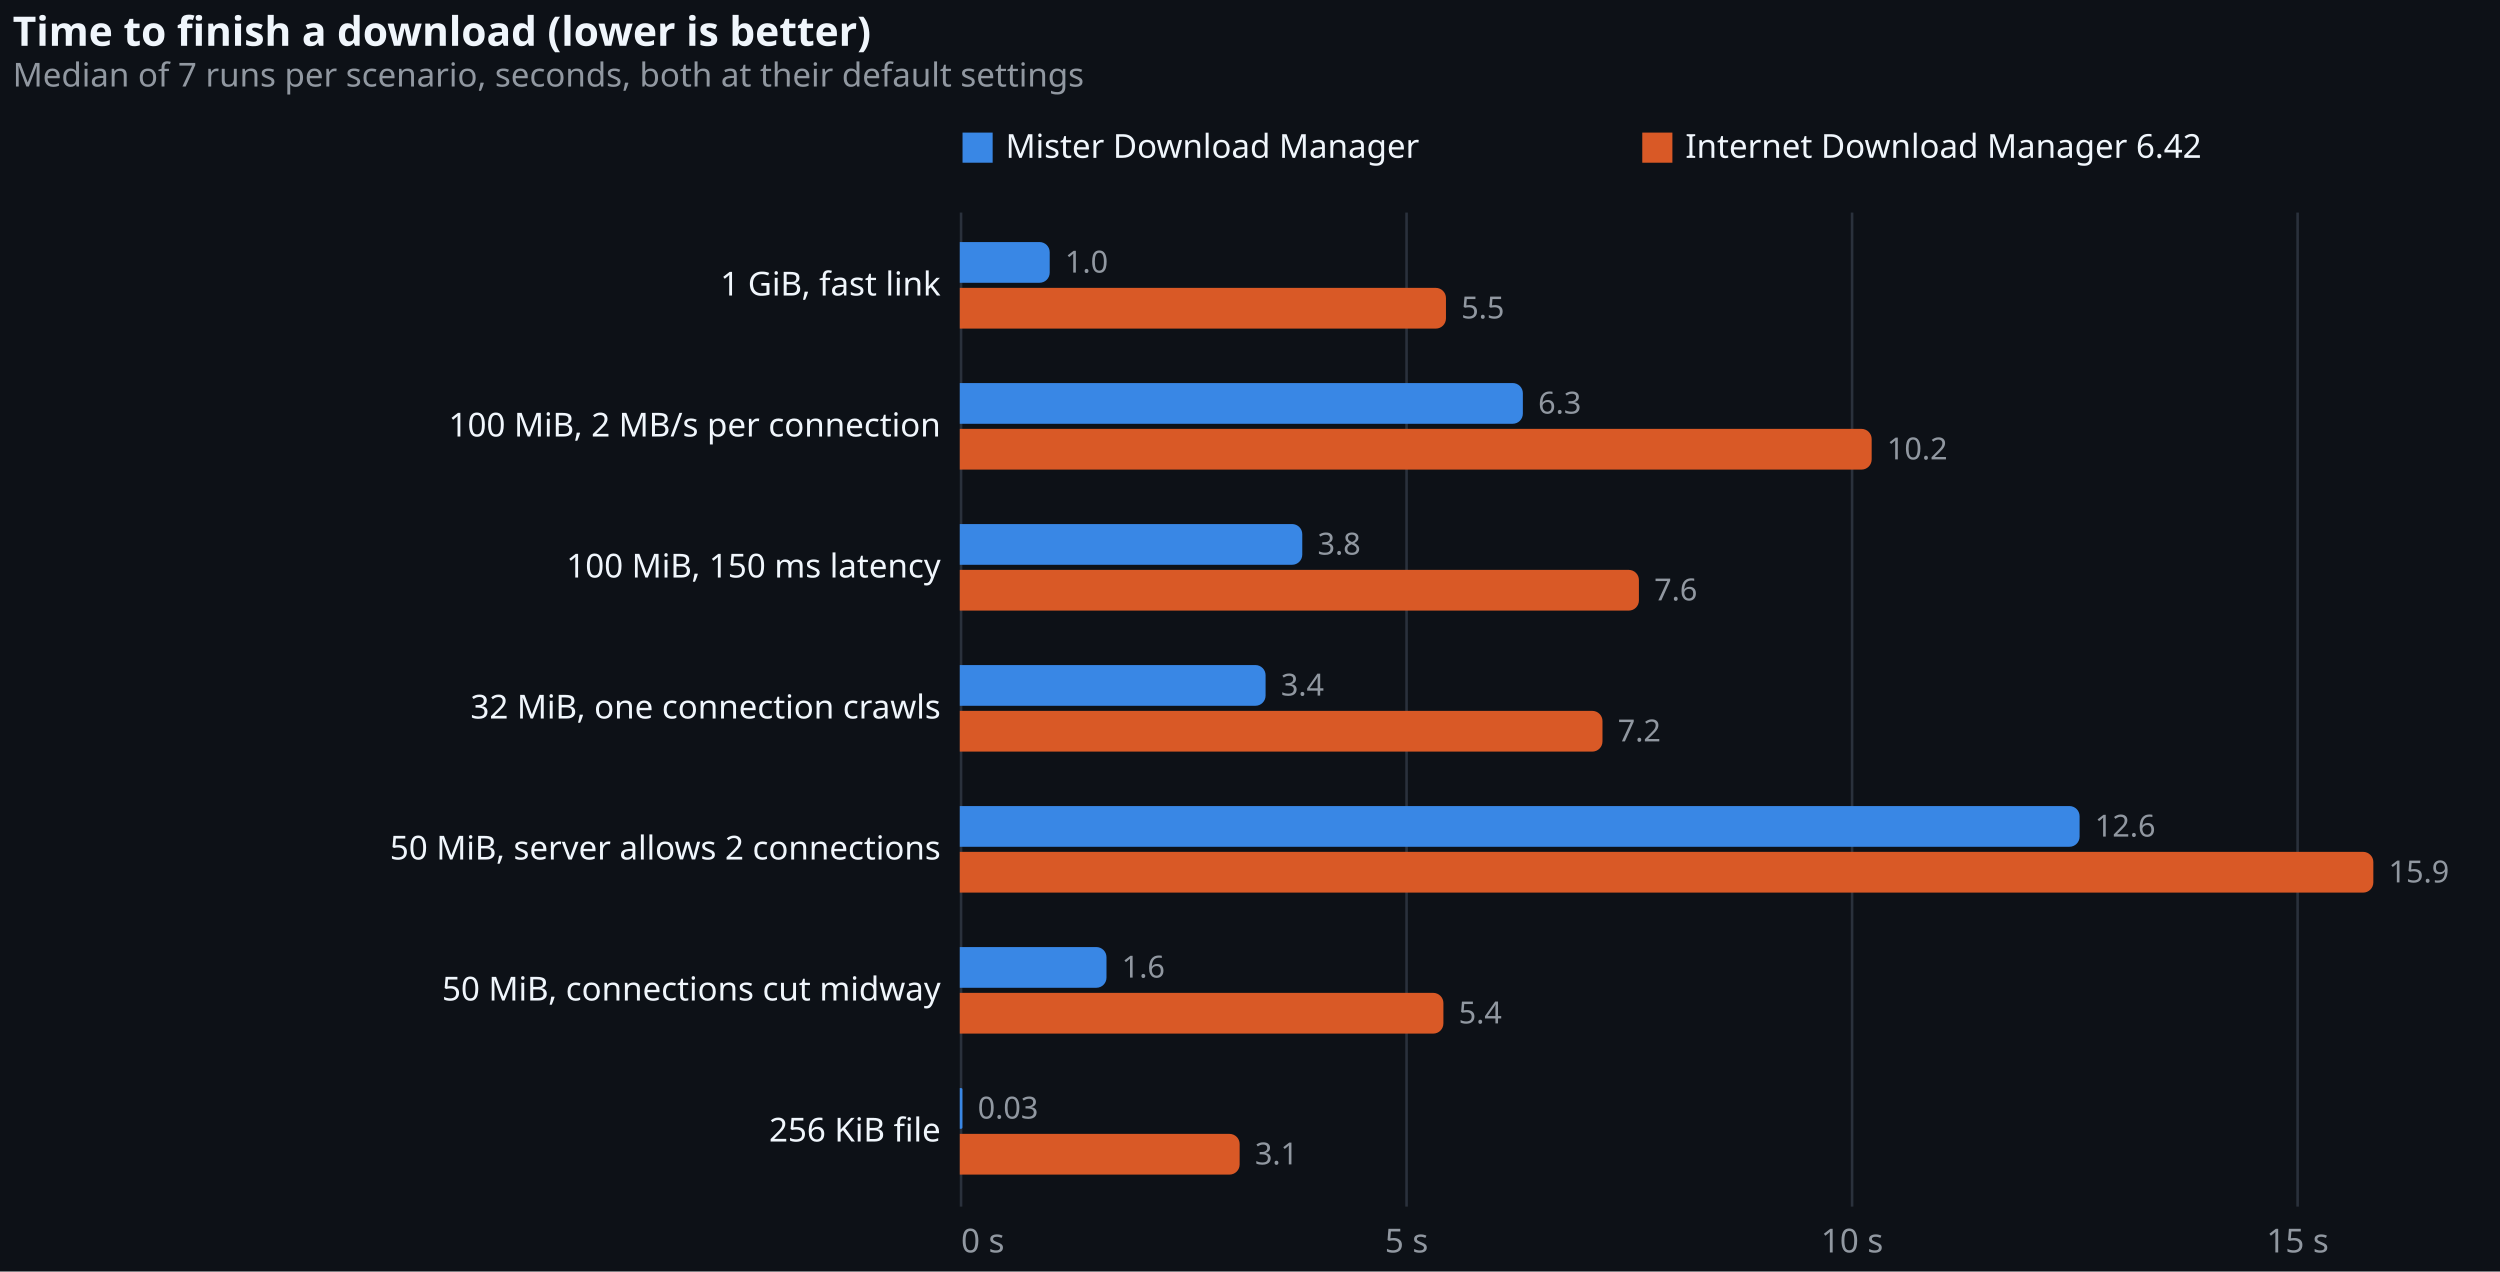
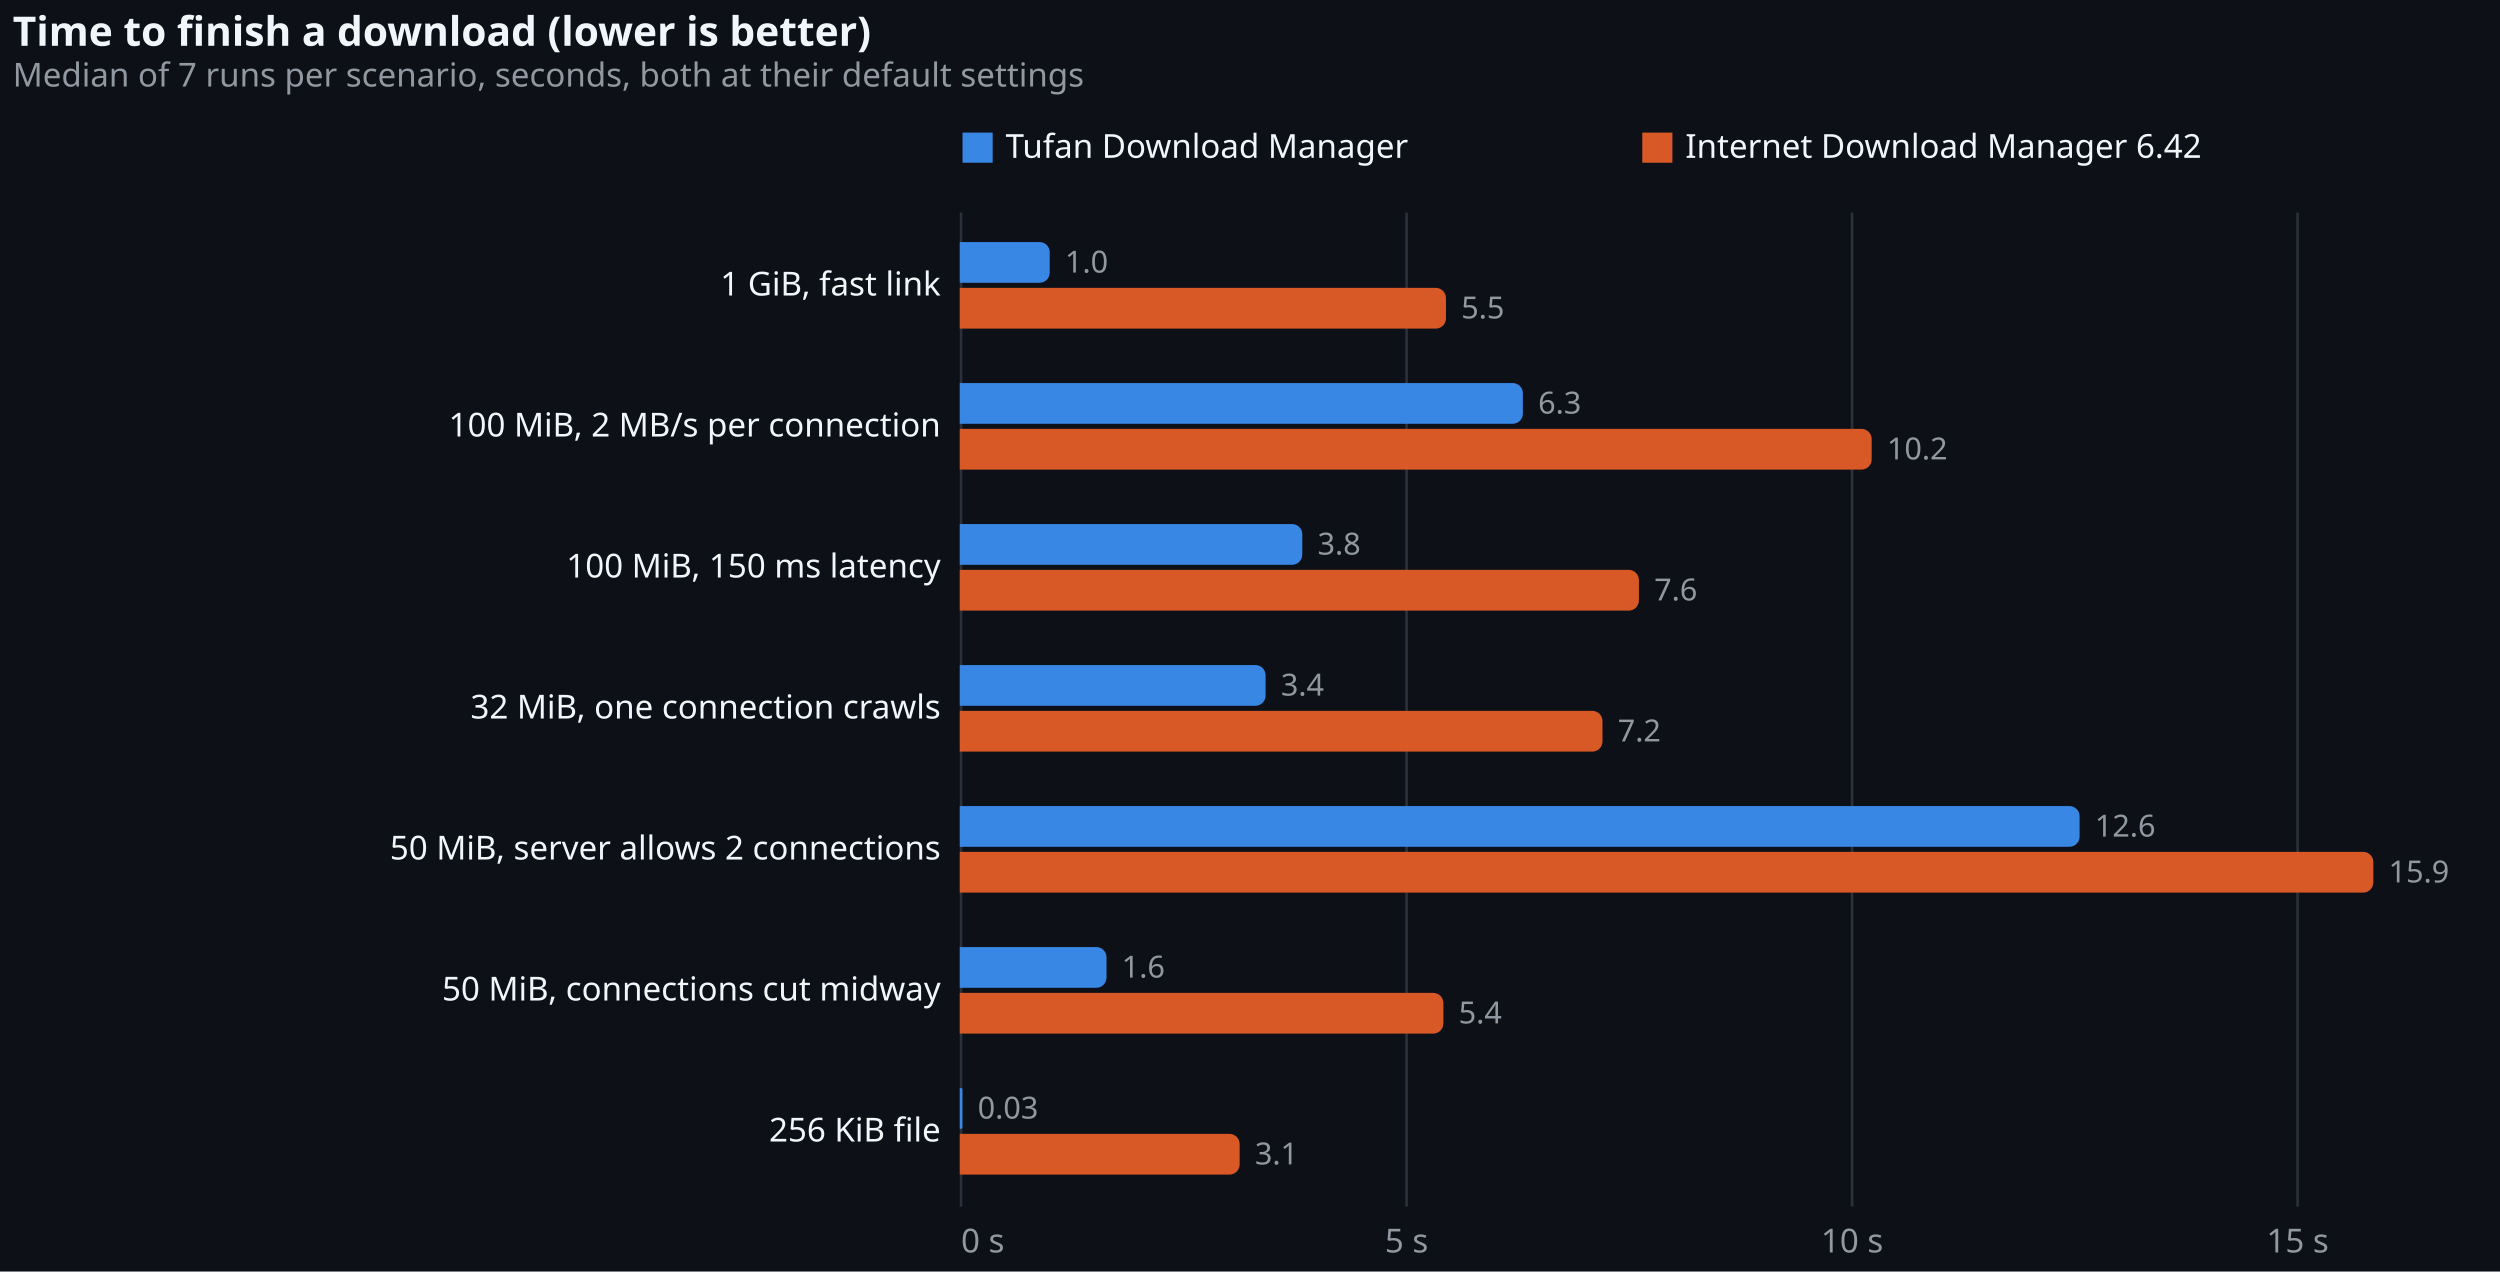
<svg xmlns="http://www.w3.org/2000/svg" version="1.1" class="marks" width="982" height="499.462" viewBox="0 0 982 499.462">
  <rect width="982" height="499.462" fill="#0d1117" />
  <g fill="none" stroke-miterlimit="4" transform="translate(377,83)">
    <g class="mark-group role-frame root" role="graphics-object" aria-roledescription="group mark container">
      <g transform="translate(0,0)">
        <path class="background" aria-hidden="true" d="M0,0h560v390.462h-560Z" />
        <g>
          <g class="mark-group role-axis" aria-hidden="true">
            <g transform="translate(0.5,390.9615)">
              <path class="background" aria-hidden="true" d="M0,0h0v0h0Z" pointer-events="none" />
              <g>
                <g class="mark-rule role-axis-grid" pointer-events="none">
                  <line transform="translate(0,0)" x2="0" y2="-390.462" stroke="#2a313c" stroke-width="1" opacity="1" />
                  <line transform="translate(175,0)" x2="0" y2="-390.462" stroke="#2a313c" stroke-width="1" opacity="1" />
                  <line transform="translate(350,0)" x2="0" y2="-390.462" stroke="#2a313c" stroke-width="1" opacity="1" />
                  <line transform="translate(525,0)" x2="0" y2="-390.462" stroke="#2a313c" stroke-width="1" opacity="1" />
                </g>
              </g>
              <path class="foreground" aria-hidden="true" d="" pointer-events="none" display="none" />
            </g>
          </g>
          <g class="mark-group role-axis" role="graphics-symbol" aria-roledescription="axis" aria-label="X-axis for a linear scale with values from 0 to 16">
            <g transform="translate(0.5,390.9615)">
              <path class="background" aria-hidden="true" d="M0,0h0v0h0Z" pointer-events="none" />
              <g>
                <g class="mark-text role-axis-label" pointer-events="none">
                  <text text-anchor="start" transform="translate(0,18)" font-family="-apple-system, 'Segoe UI', 'Noto Sans', Helvetica, Arial, sans-serif" font-size="13px" fill="#9198a1" opacity="1">0 s</text>
                  <text text-anchor="middle" transform="translate(175,18)" font-family="-apple-system, 'Segoe UI', 'Noto Sans', Helvetica, Arial, sans-serif" font-size="13px" fill="#9198a1" opacity="1">5 s</text>
                  <text text-anchor="middle" transform="translate(350,18)" font-family="-apple-system, 'Segoe UI', 'Noto Sans', Helvetica, Arial, sans-serif" font-size="13px" fill="#9198a1" opacity="1">10 s</text>
                  <text text-anchor="middle" transform="translate(525,18)" font-family="-apple-system, 'Segoe UI', 'Noto Sans', Helvetica, Arial, sans-serif" font-size="13px" fill="#9198a1" opacity="1">15 s</text>
                </g>
              </g>
              <path class="foreground" aria-hidden="true" d="" pointer-events="none" display="none" />
            </g>
          </g>
          <g class="mark-group role-axis" role="graphics-symbol" aria-roledescription="axis" aria-label="Y-axis for a discrete scale with 7 values: 1 GiB, fast link, 100 MiB, 2 MB/s per connection, 100 MiB, 150 ms latency, 32 MiB, one connection crawls, 50 MiB, server allows 2 connections, 50 MiB, connections cut midway, 256 KiB file">
            <g transform="translate(0.5,0.5)">
              <path class="background" aria-hidden="true" d="M0,0h0v0h0Z" pointer-events="none" />
              <g>
                <g class="mark-text role-axis-label" pointer-events="none">
                  <text text-anchor="end" transform="translate(-8,32.57692)" font-family="-apple-system, 'Segoe UI', 'Noto Sans', Helvetica, Arial, sans-serif" font-size="13px" fill="#f0f6fc" opacity="1">1 GiB, fast link</text>
                  <text text-anchor="end" transform="translate(-8,87.96154)" font-family="-apple-system, 'Segoe UI', 'Noto Sans', Helvetica, Arial, sans-serif" font-size="13px" fill="#f0f6fc" opacity="1">100 MiB, 2 MB/s per connection</text>
                  <text text-anchor="end" transform="translate(-8,143.3462)" font-family="-apple-system, 'Segoe UI', 'Noto Sans', Helvetica, Arial, sans-serif" font-size="13px" fill="#f0f6fc" opacity="1">100 MiB, 150 ms latency</text>
                  <text text-anchor="end" transform="translate(-8,198.7308)" font-family="-apple-system, 'Segoe UI', 'Noto Sans', Helvetica, Arial, sans-serif" font-size="13px" fill="#f0f6fc" opacity="1">32 MiB, one connection crawls</text>
                  <text text-anchor="end" transform="translate(-8,254.1154)" font-family="-apple-system, 'Segoe UI', 'Noto Sans', Helvetica, Arial, sans-serif" font-size="13px" fill="#f0f6fc" opacity="1">50 MiB, server allows 2 connections</text>
                  <text text-anchor="end" transform="translate(-8,309.5)" font-family="-apple-system, 'Segoe UI', 'Noto Sans', Helvetica, Arial, sans-serif" font-size="13px" fill="#f0f6fc" opacity="1">50 MiB, connections cut midway</text>
                  <text text-anchor="end" transform="translate(-8,364.8846)" font-family="-apple-system, 'Segoe UI', 'Noto Sans', Helvetica, Arial, sans-serif" font-size="13px" fill="#f0f6fc" opacity="1">256 KiB file</text>
                </g>
              </g>
              <path class="foreground" aria-hidden="true" d="" pointer-events="none" display="none" />
            </g>
          </g>
          <g class="mark-group role-scope" role="graphics-object" aria-roledescription="group mark container">
            <g transform="translate(0,12.07692)">
              <path class="background" aria-hidden="true" d="M0,0L31.327,0C33.535,0,35.327,1.792,35.327,4L35.327,12C35.327,14.208,33.535,16,31.327,16L0,16C0,16,0,16,0,16L0,0C0,0,0,0,0,0Z" />
              <g clip-path="url(#clip15)">
                <g class="mark-group role-scope" role="graphics-object" aria-roledescription="group mark container">
                  <g transform="translate(0,0)">
                    <path class="background" aria-hidden="true" d="M0,0h0v16h0Z" />
                    <g>
                      <g class="mark-rect role-mark layer_0_marks" role="graphics-object" aria-roledescription="rect mark container">
-                         <path aria-label="seconds: 1.00935; scenario: 1 GiB, fast link; client: Mister Download Manager" role="graphics-symbol" aria-roledescription="bar" d="M0,0h35.327v16h-35.327Z" fill="#3987e5" />
+                         <path aria-label="seconds: 1.00935; scenario: 1 GiB, fast link; client: Tufan Download Manager" role="graphics-symbol" aria-roledescription="bar" d="M0,0h35.327v16h-35.327Z" fill="#3987e5" />
                      </g>
                    </g>
                    <path class="foreground" aria-hidden="true" d="" display="none" />
                  </g>
                </g>
              </g>
              <path class="foreground" aria-hidden="true" d="" display="none" />
            </g>
            <g transform="translate(0,30.07692)">
              <path class="background" aria-hidden="true" d="M0,0L186.973,0C189.181,0,190.973,1.792,190.973,4L190.973,12C190.973,14.208,189.181,16,186.973,16L0,16C0,16,0,16,0,16L0,0C0,0,0,0,0,0Z" />
              <g clip-path="url(#clip16)">
                <g class="mark-group role-scope" role="graphics-object" aria-roledescription="group mark container">
                  <g transform="translate(0,0)">
                    <path class="background" aria-hidden="true" d="M0,0h0v16h0Z" />
                    <g>
                      <g class="mark-rect role-mark layer_0_marks" role="graphics-object" aria-roledescription="rect mark container">
                        <path aria-label="seconds: 5.45638; scenario: 1 GiB, fast link; client: Internet Download Manager 6.42" role="graphics-symbol" aria-roledescription="bar" d="M0,0h190.973v16h-190.973Z" fill="#d95926" />
                      </g>
                    </g>
                    <path class="foreground" aria-hidden="true" d="" display="none" />
                  </g>
                </g>
              </g>
              <path class="foreground" aria-hidden="true" d="" display="none" />
            </g>
            <g transform="translate(0,67.46154)">
              <path class="background" aria-hidden="true" d="M0,0L217.181,0C219.389,0,221.181,1.792,221.181,4L221.181,12C221.181,14.208,219.389,16,217.181,16L0,16C0,16,0,16,0,16L0,0C0,0,0,0,0,0Z" />
              <g clip-path="url(#clip17)">
                <g class="mark-group role-scope" role="graphics-object" aria-roledescription="group mark container">
                  <g transform="translate(0,0)">
                    <path class="background" aria-hidden="true" d="M0,0h0v16h0Z" />
                    <g>
                      <g class="mark-rect role-mark layer_0_marks" role="graphics-object" aria-roledescription="rect mark container">
-                         <path aria-label="seconds: 6.31947; scenario: 100 MiB, 2 MB/s per connection; client: Mister Download Manager" role="graphics-symbol" aria-roledescription="bar" d="M0,0h221.181v16h-221.181Z" fill="#3987e5" />
+                         <path aria-label="seconds: 6.31947; scenario: 100 MiB, 2 MB/s per connection; client: Tufan Download Manager" role="graphics-symbol" aria-roledescription="bar" d="M0,0h221.181v16h-221.181Z" fill="#3987e5" />
                      </g>
                    </g>
                    <path class="foreground" aria-hidden="true" d="" display="none" />
                  </g>
                </g>
              </g>
              <path class="foreground" aria-hidden="true" d="" display="none" />
            </g>
            <g transform="translate(0,85.46154)">
              <path class="background" aria-hidden="true" d="M0,0L354.192,0C356.399,0,358.192,1.792,358.192,4L358.192,12C358.192,14.208,356.399,16,354.192,16L0,16C0,16,0,16,0,16L0,0C0,0,0,0,0,0Z" />
              <g clip-path="url(#clip18)">
                <g class="mark-group role-scope" role="graphics-object" aria-roledescription="group mark container">
                  <g transform="translate(0,0)">
                    <path class="background" aria-hidden="true" d="M0,0h0v16h0Z" />
                    <g>
                      <g class="mark-rect role-mark layer_0_marks" role="graphics-object" aria-roledescription="rect mark container">
                        <path aria-label="seconds: 10.234; scenario: 100 MiB, 2 MB/s per connection; client: Internet Download Manager 6.42" role="graphics-symbol" aria-roledescription="bar" d="M0,0h358.192v16h-358.192Z" fill="#d95926" />
                      </g>
                    </g>
                    <path class="foreground" aria-hidden="true" d="" display="none" />
                  </g>
                </g>
              </g>
              <path class="foreground" aria-hidden="true" d="" display="none" />
            </g>
            <g transform="translate(0,122.8462)">
              <path class="background" aria-hidden="true" d="M0,0L130.531,0C132.739,0,134.531,1.792,134.531,4L134.531,12C134.531,14.208,132.739,16,130.531,16L0,16C0,16,0,16,0,16L0,0C0,0,0,0,0,0Z" />
              <g clip-path="url(#clip19)">
                <g class="mark-group role-scope" role="graphics-object" aria-roledescription="group mark container">
                  <g transform="translate(0,0)">
                    <path class="background" aria-hidden="true" d="M0,0h0v16h0Z" />
                    <g>
                      <g class="mark-rect role-mark layer_0_marks" role="graphics-object" aria-roledescription="rect mark container">
-                         <path aria-label="seconds: 3.84375; scenario: 100 MiB, 150 ms latency; client: Mister Download Manager" role="graphics-symbol" aria-roledescription="bar" d="M0,0h134.531v16h-134.531Z" fill="#3987e5" />
+                         <path aria-label="seconds: 3.84375; scenario: 100 MiB, 150 ms latency; client: Tufan Download Manager" role="graphics-symbol" aria-roledescription="bar" d="M0,0h134.531v16h-134.531Z" fill="#3987e5" />
                      </g>
                    </g>
                    <path class="foreground" aria-hidden="true" d="" display="none" />
                  </g>
                </g>
              </g>
              <path class="foreground" aria-hidden="true" d="" display="none" />
            </g>
            <g transform="translate(0,140.8462)">
              <path class="background" aria-hidden="true" d="M0,0L262.767,0C264.975,0,266.767,1.792,266.767,4L266.767,12C266.767,14.208,264.975,16,262.767,16L0,16C0,16,0,16,0,16L0,0C0,0,0,0,0,0Z" />
              <g clip-path="url(#clip20)">
                <g class="mark-group role-scope" role="graphics-object" aria-roledescription="group mark container">
                  <g transform="translate(0,0)">
                    <path class="background" aria-hidden="true" d="M0,0h0v16h0Z" />
                    <g>
                      <g class="mark-rect role-mark layer_0_marks" role="graphics-object" aria-roledescription="rect mark container">
                        <path aria-label="seconds: 7.62191; scenario: 100 MiB, 150 ms latency; client: Internet Download Manager 6.42" role="graphics-symbol" aria-roledescription="bar" d="M0,0h266.767v16h-266.767Z" fill="#d95926" />
                      </g>
                    </g>
                    <path class="foreground" aria-hidden="true" d="" display="none" />
                  </g>
                </g>
              </g>
              <path class="foreground" aria-hidden="true" d="" display="none" />
            </g>
            <g transform="translate(0,178.2308)">
              <path class="background" aria-hidden="true" d="M0,0L116.122,0C118.329,0,120.122,1.792,120.122,4L120.122,12C120.122,14.208,118.329,16,116.122,16L0,16C0,16,0,16,0,16L0,0C0,0,0,0,0,0Z" />
              <g clip-path="url(#clip21)">
                <g class="mark-group role-scope" role="graphics-object" aria-roledescription="group mark container">
                  <g transform="translate(0,0)">
                    <path class="background" aria-hidden="true" d="M0,0h0v16h0Z" />
                    <g>
                      <g class="mark-rect role-mark layer_0_marks" role="graphics-object" aria-roledescription="rect mark container">
-                         <path aria-label="seconds: 3.43205; scenario: 32 MiB, one connection crawls; client: Mister Download Manager" role="graphics-symbol" aria-roledescription="bar" d="M0,0h120.122v16h-120.122Z" fill="#3987e5" />
+                         <path aria-label="seconds: 3.43205; scenario: 32 MiB, one connection crawls; client: Tufan Download Manager" role="graphics-symbol" aria-roledescription="bar" d="M0,0h120.122v16h-120.122Z" fill="#3987e5" />
                      </g>
                    </g>
                    <path class="foreground" aria-hidden="true" d="" display="none" />
                  </g>
                </g>
              </g>
              <path class="foreground" aria-hidden="true" d="" display="none" />
            </g>
            <g transform="translate(0,196.2308)">
              <path class="background" aria-hidden="true" d="M0,0L248.454,0C250.661,0,252.454,1.792,252.454,4L252.454,12C252.454,14.208,250.661,16,248.454,16L0,16C0,16,0,16,0,16L0,0C0,0,0,0,0,0Z" />
              <g clip-path="url(#clip22)">
                <g class="mark-group role-scope" role="graphics-object" aria-roledescription="group mark container">
                  <g transform="translate(0,0)">
                    <path class="background" aria-hidden="true" d="M0,0h0v16h0Z" />
                    <g>
                      <g class="mark-rect role-mark layer_0_marks" role="graphics-object" aria-roledescription="rect mark container">
                        <path aria-label="seconds: 7.21296; scenario: 32 MiB, one connection crawls; client: Internet Download Manager 6.42" role="graphics-symbol" aria-roledescription="bar" d="M0,0h252.454v16h-252.454Z" fill="#d95926" />
                      </g>
                    </g>
                    <path class="foreground" aria-hidden="true" d="" display="none" />
                  </g>
                </g>
              </g>
              <path class="foreground" aria-hidden="true" d="" display="none" />
            </g>
            <g transform="translate(0,233.6154)">
              <path class="background" aria-hidden="true" d="M0,0L435.868,0C438.075,0,439.868,1.792,439.868,4L439.868,12C439.868,14.208,438.075,16,435.868,16L0,16C0,16,0,16,0,16L0,0C0,0,0,0,0,0Z" />
              <g clip-path="url(#clip23)">
                <g class="mark-group role-scope" role="graphics-object" aria-roledescription="group mark container">
                  <g transform="translate(0,0)">
                    <path class="background" aria-hidden="true" d="M0,0h0v16h0Z" />
                    <g>
                      <g class="mark-rect role-mark layer_0_marks" role="graphics-object" aria-roledescription="rect mark container">
-                         <path aria-label="seconds: 12.5677; scenario: 50 MiB, server allows 2 connections; client: Mister Download Manager" role="graphics-symbol" aria-roledescription="bar" d="M0,0h439.868v16h-439.868Z" fill="#3987e5" />
+                         <path aria-label="seconds: 12.5677; scenario: 50 MiB, server allows 2 connections; client: Tufan Download Manager" role="graphics-symbol" aria-roledescription="bar" d="M0,0h439.868v16h-439.868Z" fill="#3987e5" />
                      </g>
                    </g>
                    <path class="foreground" aria-hidden="true" d="" display="none" />
                  </g>
                </g>
              </g>
              <path class="foreground" aria-hidden="true" d="" display="none" />
            </g>
            <g transform="translate(0,251.6154)">
              <path class="background" aria-hidden="true" d="M0,0L551.247,0C553.455,0,555.247,1.792,555.247,4L555.247,12C555.247,14.208,553.455,16,551.247,16L0,16C0,16,0,16,0,16L0,0C0,0,0,0,0,0Z" />
              <g clip-path="url(#clip24)">
                <g class="mark-group role-scope" role="graphics-object" aria-roledescription="group mark container">
                  <g transform="translate(0,0)">
                    <path class="background" aria-hidden="true" d="M0,0h0v16h0Z" />
                    <g>
                      <g class="mark-rect role-mark layer_0_marks" role="graphics-object" aria-roledescription="rect mark container">
                        <path aria-label="seconds: 15.8642; scenario: 50 MiB, server allows 2 connections; client: Internet Download Manager 6.42" role="graphics-symbol" aria-roledescription="bar" d="M0,0h555.247v16h-555.247Z" fill="#d95926" />
                      </g>
                    </g>
                    <path class="foreground" aria-hidden="true" d="" display="none" />
                  </g>
                </g>
              </g>
              <path class="foreground" aria-hidden="true" d="" display="none" />
            </g>
            <g transform="translate(0,289)">
              <path class="background" aria-hidden="true" d="M0,0L53.628,0C55.836,0,57.628,1.792,57.628,4L57.628,12C57.628,14.208,55.836,16,53.628,16L0,16C0,16,0,16,0,16L0,0C0,0,0,0,0,0Z" />
              <g clip-path="url(#clip25)">
                <g class="mark-group role-scope" role="graphics-object" aria-roledescription="group mark container">
                  <g transform="translate(0,0)">
                    <path class="background" aria-hidden="true" d="M0,0h0v16h0Z" />
                    <g>
                      <g class="mark-rect role-mark layer_0_marks" role="graphics-object" aria-roledescription="rect mark container">
-                         <path aria-label="seconds: 1.64652; scenario: 50 MiB, connections cut midway; client: Mister Download Manager" role="graphics-symbol" aria-roledescription="bar" d="M0,0h57.628v16h-57.628Z" fill="#3987e5" />
+                         <path aria-label="seconds: 1.64652; scenario: 50 MiB, connections cut midway; client: Tufan Download Manager" role="graphics-symbol" aria-roledescription="bar" d="M0,0h57.628v16h-57.628Z" fill="#3987e5" />
                      </g>
                    </g>
                    <path class="foreground" aria-hidden="true" d="" display="none" />
                  </g>
                </g>
              </g>
              <path class="foreground" aria-hidden="true" d="" display="none" />
            </g>
            <g transform="translate(0,307)">
              <path class="background" aria-hidden="true" d="M0,0L185.969,0C188.176,0,189.969,1.792,189.969,4L189.969,12C189.969,14.208,188.176,16,185.969,16L0,16C0,16,0,16,0,16L0,0C0,0,0,0,0,0Z" />
              <g clip-path="url(#clip26)">
                <g class="mark-group role-scope" role="graphics-object" aria-roledescription="group mark container">
                  <g transform="translate(0,0)">
                    <path class="background" aria-hidden="true" d="M0,0h0v16h0Z" />
                    <g>
                      <g class="mark-rect role-mark layer_0_marks" role="graphics-object" aria-roledescription="rect mark container">
                        <path aria-label="seconds: 5.42768; scenario: 50 MiB, connections cut midway; client: Internet Download Manager 6.42" role="graphics-symbol" aria-roledescription="bar" d="M0,0h189.969v16h-189.969Z" fill="#d95926" />
                      </g>
                    </g>
                    <path class="foreground" aria-hidden="true" d="" display="none" />
                  </g>
                </g>
              </g>
              <path class="foreground" aria-hidden="true" d="" display="none" />
            </g>
            <g transform="translate(0,344.3846)">
              <path class="background" aria-hidden="true" d="M0,0L0.519,0C0.806,0,1.038,0.233,1.038,0.519L1.038,15.481C1.038,15.767,0.806,16,0.519,16L0,16C0,16,0,16,0,16L0,0C0,0,0,0,0,0Z" />
              <g clip-path="url(#clip27)">
                <g class="mark-group role-scope" role="graphics-object" aria-roledescription="group mark container">
                  <g transform="translate(0,0)">
                    <path class="background" aria-hidden="true" d="M0,0h0v16h0Z" />
                    <g>
                      <g class="mark-rect role-mark layer_0_marks" role="graphics-object" aria-roledescription="rect mark container">
-                         <path aria-label="seconds: 29.66m; scenario: 256 KiB file; client: Mister Download Manager" role="graphics-symbol" aria-roledescription="bar" d="M0,0h1.038v16h-1.038Z" fill="#3987e5" />
+                         <path aria-label="seconds: 29.66m; scenario: 256 KiB file; client: Tufan Download Manager" role="graphics-symbol" aria-roledescription="bar" d="M0,0h1.038v16h-1.038Z" fill="#3987e5" />
                      </g>
                    </g>
                    <path class="foreground" aria-hidden="true" d="" display="none" />
                  </g>
                </g>
              </g>
              <path class="foreground" aria-hidden="true" d="" display="none" />
            </g>
            <g transform="translate(0,362.3846)">
              <path class="background" aria-hidden="true" d="M0,0L105.932,0C108.14,0,109.932,1.792,109.932,4L109.932,12C109.932,14.208,108.14,16,105.932,16L0,16C0,16,0,16,0,16L0,0C0,0,0,0,0,0Z" />
              <g clip-path="url(#clip28)">
                <g class="mark-group role-scope" role="graphics-object" aria-roledescription="group mark container">
                  <g transform="translate(0,0)">
                    <path class="background" aria-hidden="true" d="M0,0h0v16h0Z" />
                    <g>
                      <g class="mark-rect role-mark layer_0_marks" role="graphics-object" aria-roledescription="rect mark container">
                        <path aria-label="seconds: 3.14092; scenario: 256 KiB file; client: Internet Download Manager 6.42" role="graphics-symbol" aria-roledescription="bar" d="M0,0h109.932v16h-109.932Z" fill="#d95926" />
                      </g>
                    </g>
                    <path class="foreground" aria-hidden="true" d="" display="none" />
                  </g>
                </g>
              </g>
              <path class="foreground" aria-hidden="true" d="" display="none" />
            </g>
          </g>
          <g class="mark-text role-mark layer_1_marks" role="graphics-object" aria-roledescription="text mark container">
-             <text aria-label="seconds: 1.00935; scenario: 1 GiB, fast link; client: Mister Download Manager; value: 1.0" role="graphics-symbol" aria-roledescription="text mark" text-anchor="start" transform="translate(41.32725,24.07692)" font-family="-apple-system, 'Segoe UI', 'Noto Sans', Helvetica, Arial, sans-serif" font-size="12px" fill="#9198a1">1.0</text>
+             <text aria-label="seconds: 1.00935; scenario: 1 GiB, fast link; client: Tufan Download Manager; value: 1.0" role="graphics-symbol" aria-roledescription="text mark" text-anchor="start" transform="translate(41.32725,24.07692)" font-family="-apple-system, 'Segoe UI', 'Noto Sans', Helvetica, Arial, sans-serif" font-size="12px" fill="#9198a1">1.0</text>
            <text aria-label="seconds: 5.45638; scenario: 1 GiB, fast link; client: Internet Download Manager 6.42; value: 5.5" role="graphics-symbol" aria-roledescription="text mark" text-anchor="start" transform="translate(196.9733,42.07692)" font-family="-apple-system, 'Segoe UI', 'Noto Sans', Helvetica, Arial, sans-serif" font-size="12px" fill="#9198a1">5.5</text>
-             <text aria-label="seconds: 6.31947; scenario: 100 MiB, 2 MB/s per connection; client: Mister Download Manager; value: 6.3" role="graphics-symbol" aria-roledescription="text mark" text-anchor="start" transform="translate(227.1814,79.46154)" font-family="-apple-system, 'Segoe UI', 'Noto Sans', Helvetica, Arial, sans-serif" font-size="12px" fill="#9198a1">6.3</text>
+             <text aria-label="seconds: 6.31947; scenario: 100 MiB, 2 MB/s per connection; client: Tufan Download Manager; value: 6.3" role="graphics-symbol" aria-roledescription="text mark" text-anchor="start" transform="translate(227.1814,79.46154)" font-family="-apple-system, 'Segoe UI', 'Noto Sans', Helvetica, Arial, sans-serif" font-size="12px" fill="#9198a1">6.3</text>
            <text aria-label="seconds: 10.234; scenario: 100 MiB, 2 MB/s per connection; client: Internet Download Manager 6.42; value: 10.2" role="graphics-symbol" aria-roledescription="text mark" text-anchor="start" transform="translate(364.1918,97.46154)" font-family="-apple-system, 'Segoe UI', 'Noto Sans', Helvetica, Arial, sans-serif" font-size="12px" fill="#9198a1">10.2</text>
-             <text aria-label="seconds: 3.84375; scenario: 100 MiB, 150 ms latency; client: Mister Download Manager; value: 3.8" role="graphics-symbol" aria-roledescription="text mark" text-anchor="start" transform="translate(140.5312,134.8462)" font-family="-apple-system, 'Segoe UI', 'Noto Sans', Helvetica, Arial, sans-serif" font-size="12px" fill="#9198a1">3.8</text>
+             <text aria-label="seconds: 3.84375; scenario: 100 MiB, 150 ms latency; client: Tufan Download Manager; value: 3.8" role="graphics-symbol" aria-roledescription="text mark" text-anchor="start" transform="translate(140.5312,134.8462)" font-family="-apple-system, 'Segoe UI', 'Noto Sans', Helvetica, Arial, sans-serif" font-size="12px" fill="#9198a1">3.8</text>
            <text aria-label="seconds: 7.62191; scenario: 100 MiB, 150 ms latency; client: Internet Download Manager 6.42; value: 7.6" role="graphics-symbol" aria-roledescription="text mark" text-anchor="start" transform="translate(272.7668,152.8462)" font-family="-apple-system, 'Segoe UI', 'Noto Sans', Helvetica, Arial, sans-serif" font-size="12px" fill="#9198a1">7.6</text>
-             <text aria-label="seconds: 3.43205; scenario: 32 MiB, one connection crawls; client: Mister Download Manager; value: 3.4" role="graphics-symbol" aria-roledescription="text mark" text-anchor="start" transform="translate(126.1218,190.2308)" font-family="-apple-system, 'Segoe UI', 'Noto Sans', Helvetica, Arial, sans-serif" font-size="12px" fill="#9198a1">3.4</text>
+             <text aria-label="seconds: 3.43205; scenario: 32 MiB, one connection crawls; client: Tufan Download Manager; value: 3.4" role="graphics-symbol" aria-roledescription="text mark" text-anchor="start" transform="translate(126.1218,190.2308)" font-family="-apple-system, 'Segoe UI', 'Noto Sans', Helvetica, Arial, sans-serif" font-size="12px" fill="#9198a1">3.4</text>
            <text aria-label="seconds: 7.21296; scenario: 32 MiB, one connection crawls; client: Internet Download Manager 6.42; value: 7.2" role="graphics-symbol" aria-roledescription="text mark" text-anchor="start" transform="translate(258.4536,208.2308)" font-family="-apple-system, 'Segoe UI', 'Noto Sans', Helvetica, Arial, sans-serif" font-size="12px" fill="#9198a1">7.2</text>
-             <text aria-label="seconds: 12.5677; scenario: 50 MiB, server allows 2 connections; client: Mister Download Manager; value: 12.6" role="graphics-symbol" aria-roledescription="text mark" text-anchor="start" transform="translate(445.8678,245.6154)" font-family="-apple-system, 'Segoe UI', 'Noto Sans', Helvetica, Arial, sans-serif" font-size="12px" fill="#9198a1">12.6</text>
+             <text aria-label="seconds: 12.5677; scenario: 50 MiB, server allows 2 connections; client: Tufan Download Manager; value: 12.6" role="graphics-symbol" aria-roledescription="text mark" text-anchor="start" transform="translate(445.8678,245.6154)" font-family="-apple-system, 'Segoe UI', 'Noto Sans', Helvetica, Arial, sans-serif" font-size="12px" fill="#9198a1">12.6</text>
            <text aria-label="seconds: 15.8642; scenario: 50 MiB, server allows 2 connections; client: Internet Download Manager 6.42; value: 15.9" role="graphics-symbol" aria-roledescription="text mark" text-anchor="start" transform="translate(561.2473,263.6154)" font-family="-apple-system, 'Segoe UI', 'Noto Sans', Helvetica, Arial, sans-serif" font-size="12px" fill="#9198a1">15.9</text>
-             <text aria-label="seconds: 1.64652; scenario: 50 MiB, connections cut midway; client: Mister Download Manager; value: 1.6" role="graphics-symbol" aria-roledescription="text mark" text-anchor="start" transform="translate(63.6282,301)" font-family="-apple-system, 'Segoe UI', 'Noto Sans', Helvetica, Arial, sans-serif" font-size="12px" fill="#9198a1">1.6</text>
+             <text aria-label="seconds: 1.64652; scenario: 50 MiB, connections cut midway; client: Tufan Download Manager; value: 1.6" role="graphics-symbol" aria-roledescription="text mark" text-anchor="start" transform="translate(63.6282,301)" font-family="-apple-system, 'Segoe UI', 'Noto Sans', Helvetica, Arial, sans-serif" font-size="12px" fill="#9198a1">1.6</text>
            <text aria-label="seconds: 5.42768; scenario: 50 MiB, connections cut midway; client: Internet Download Manager 6.42; value: 5.4" role="graphics-symbol" aria-roledescription="text mark" text-anchor="start" transform="translate(195.9688,319)" font-family="-apple-system, 'Segoe UI', 'Noto Sans', Helvetica, Arial, sans-serif" font-size="12px" fill="#9198a1">5.4</text>
-             <text aria-label="seconds: 29.66m; scenario: 256 KiB file; client: Mister Download Manager; value: 0.03" role="graphics-symbol" aria-roledescription="text mark" text-anchor="start" transform="translate(7.0381,356.3846)" font-family="-apple-system, 'Segoe UI', 'Noto Sans', Helvetica, Arial, sans-serif" font-size="12px" fill="#9198a1">0.03</text>
+             <text aria-label="seconds: 29.66m; scenario: 256 KiB file; client: Tufan Download Manager; value: 0.03" role="graphics-symbol" aria-roledescription="text mark" text-anchor="start" transform="translate(7.0381,356.3846)" font-family="-apple-system, 'Segoe UI', 'Noto Sans', Helvetica, Arial, sans-serif" font-size="12px" fill="#9198a1">0.03</text>
            <text aria-label="seconds: 3.14092; scenario: 256 KiB file; client: Internet Download Manager 6.42; value: 3.1" role="graphics-symbol" aria-roledescription="text mark" text-anchor="start" transform="translate(115.9322,374.3846)" font-family="-apple-system, 'Segoe UI', 'Noto Sans', Helvetica, Arial, sans-serif" font-size="12px" fill="#9198a1">3.1</text>
          </g>
-           <g class="mark-group role-legend" role="graphics-symbol" aria-roledescription="legend" aria-label="Symbol legend for fill color with 2 values: Mister Download Manager, Internet Download Manager 6.42">
+           <g class="mark-group role-legend" role="graphics-symbol" aria-roledescription="legend" aria-label="Symbol legend for fill color with 2 values: Tufan Download Manager, Internet Download Manager 6.42">
            <g transform="translate(0,-32)">
              <path class="background" aria-hidden="true" d="M0,0h597v14h-597Z" pointer-events="none" />
              <g>
                <g class="mark-group role-legend-entry">
                  <g transform="translate(0,0)">
                    <path class="background" aria-hidden="true" d="M0,0h0v0h0Z" pointer-events="none" />
                    <g>
                      <g class="mark-group role-scope" role="graphics-object" aria-roledescription="group mark container">
                        <g transform="translate(0,0)">
                          <path class="background" aria-hidden="true" d="M0,0h257v14h-257Z" pointer-events="none" opacity="1" />
                          <g>
                            <g class="mark-symbol role-legend-symbol" pointer-events="none">
                              <path transform="translate(7,7)" d="M-5.916,-5.916h11.832v11.832h-11.832Z" fill="#3987e5" stroke-width="1.5" opacity="1" />
                            </g>
                            <g class="mark-text role-legend-label" pointer-events="none">
-                               <text text-anchor="start" transform="translate(18,11)" font-family="-apple-system, 'Segoe UI', 'Noto Sans', Helvetica, Arial, sans-serif" font-size="13px" fill="#f0f6fc" opacity="1">Mister Download Manager</text>
+                               <text text-anchor="start" transform="translate(18,11)" font-family="-apple-system, 'Segoe UI', 'Noto Sans', Helvetica, Arial, sans-serif" font-size="13px" fill="#f0f6fc" opacity="1">Tufan Download Manager</text>
                            </g>
                          </g>
                          <path class="foreground" aria-hidden="true" d="" pointer-events="none" display="none" />
                        </g>
                        <g transform="translate(267,0)">
                          <path class="background" aria-hidden="true" d="M0,0h330v14h-330Z" pointer-events="none" opacity="1" />
                          <g>
                            <g class="mark-symbol role-legend-symbol" pointer-events="none">
                              <path transform="translate(7,7)" d="M-5.916,-5.916h11.832v11.832h-11.832Z" fill="#d95926" stroke-width="1.5" opacity="1" />
                            </g>
                            <g class="mark-text role-legend-label" pointer-events="none">
                              <text text-anchor="start" transform="translate(18,11)" font-family="-apple-system, 'Segoe UI', 'Noto Sans', Helvetica, Arial, sans-serif" font-size="13px" fill="#f0f6fc" opacity="1">Internet Download Manager 6.42</text>
                            </g>
                          </g>
                          <path class="foreground" aria-hidden="true" d="" pointer-events="none" display="none" />
                        </g>
                      </g>
                    </g>
                    <path class="foreground" aria-hidden="true" d="" pointer-events="none" display="none" />
                  </g>
                </g>
              </g>
              <path class="foreground" aria-hidden="true" d="" pointer-events="none" display="none" />
            </g>
          </g>
          <g class="mark-group role-title">
            <g transform="translate(-372,-78)">
              <path class="background" aria-hidden="true" d="M0,0h0v0h0Z" pointer-events="none" />
              <g>
                <g class="mark-text role-title-text" role="graphics-symbol" aria-roledescription="title" aria-label="Title text 'Time to finish a download (lower is better)'" pointer-events="none">
                  <text text-anchor="start" transform="translate(0,13)" font-family="-apple-system, 'Segoe UI', 'Noto Sans', Helvetica, Arial, sans-serif" font-size="16px" font-weight="600" fill="#f0f6fc" opacity="1">Time to finish a download (lower is better)</text>
                </g>
                <g class="mark-text role-title-subtitle" role="graphics-symbol" aria-roledescription="subtitle" aria-label="Subtitle text 'Median of 7 runs per scenario, seconds, both at their default settings'" pointer-events="none">
                  <text text-anchor="start" transform="translate(0,29)" font-family="-apple-system, 'Segoe UI', 'Noto Sans', Helvetica, Arial, sans-serif" font-size="13px" fill="#9198a1" opacity="1">Median of 7 runs per scenario, seconds, both at their default settings</text>
                </g>
              </g>
              <path class="foreground" aria-hidden="true" d="" pointer-events="none" display="none" />
            </g>
          </g>
        </g>
        <path class="foreground" aria-hidden="true" d="" display="none" />
      </g>
    </g>
  </g>
  <defs>
    <clipPath id="clip15">
      <path d="M0,0L31.327,0C33.535,0,35.327,1.792,35.327,4L35.327,12C35.327,14.208,33.535,16,31.327,16L0,16C0,16,0,16,0,16L0,0C0,0,0,0,0,0Z" />
    </clipPath>
    <clipPath id="clip16">
      <path d="M0,0L186.973,0C189.181,0,190.973,1.792,190.973,4L190.973,12C190.973,14.208,189.181,16,186.973,16L0,16C0,16,0,16,0,16L0,0C0,0,0,0,0,0Z" />
    </clipPath>
    <clipPath id="clip17">
      <path d="M0,0L217.181,0C219.389,0,221.181,1.792,221.181,4L221.181,12C221.181,14.208,219.389,16,217.181,16L0,16C0,16,0,16,0,16L0,0C0,0,0,0,0,0Z" />
    </clipPath>
    <clipPath id="clip18">
      <path d="M0,0L354.192,0C356.399,0,358.192,1.792,358.192,4L358.192,12C358.192,14.208,356.399,16,354.192,16L0,16C0,16,0,16,0,16L0,0C0,0,0,0,0,0Z" />
    </clipPath>
    <clipPath id="clip19">
      <path d="M0,0L130.531,0C132.739,0,134.531,1.792,134.531,4L134.531,12C134.531,14.208,132.739,16,130.531,16L0,16C0,16,0,16,0,16L0,0C0,0,0,0,0,0Z" />
    </clipPath>
    <clipPath id="clip20">
      <path d="M0,0L262.767,0C264.975,0,266.767,1.792,266.767,4L266.767,12C266.767,14.208,264.975,16,262.767,16L0,16C0,16,0,16,0,16L0,0C0,0,0,0,0,0Z" />
    </clipPath>
    <clipPath id="clip21">
      <path d="M0,0L116.122,0C118.329,0,120.122,1.792,120.122,4L120.122,12C120.122,14.208,118.329,16,116.122,16L0,16C0,16,0,16,0,16L0,0C0,0,0,0,0,0Z" />
    </clipPath>
    <clipPath id="clip22">
      <path d="M0,0L248.454,0C250.661,0,252.454,1.792,252.454,4L252.454,12C252.454,14.208,250.661,16,248.454,16L0,16C0,16,0,16,0,16L0,0C0,0,0,0,0,0Z" />
    </clipPath>
    <clipPath id="clip23">
      <path d="M0,0L435.868,0C438.075,0,439.868,1.792,439.868,4L439.868,12C439.868,14.208,438.075,16,435.868,16L0,16C0,16,0,16,0,16L0,0C0,0,0,0,0,0Z" />
    </clipPath>
    <clipPath id="clip24">
      <path d="M0,0L551.247,0C553.455,0,555.247,1.792,555.247,4L555.247,12C555.247,14.208,553.455,16,551.247,16L0,16C0,16,0,16,0,16L0,0C0,0,0,0,0,0Z" />
    </clipPath>
    <clipPath id="clip25">
      <path d="M0,0L53.628,0C55.836,0,57.628,1.792,57.628,4L57.628,12C57.628,14.208,55.836,16,53.628,16L0,16C0,16,0,16,0,16L0,0C0,0,0,0,0,0Z" />
    </clipPath>
    <clipPath id="clip26">
      <path d="M0,0L185.969,0C188.176,0,189.969,1.792,189.969,4L189.969,12C189.969,14.208,188.176,16,185.969,16L0,16C0,16,0,16,0,16L0,0C0,0,0,0,0,0Z" />
    </clipPath>
    <clipPath id="clip27">
      <path d="M0,0L0.519,0C0.806,0,1.038,0.233,1.038,0.519L1.038,15.481C1.038,15.767,0.806,16,0.519,16L0,16C0,16,0,16,0,16L0,0C0,0,0,0,0,0Z" />
    </clipPath>
    <clipPath id="clip28">
      <path d="M0,0L105.932,0C108.14,0,109.932,1.792,109.932,4L109.932,12C109.932,14.208,108.14,16,105.932,16L0,16C0,16,0,16,0,16L0,0C0,0,0,0,0,0Z" />
    </clipPath>
  </defs>
</svg>
